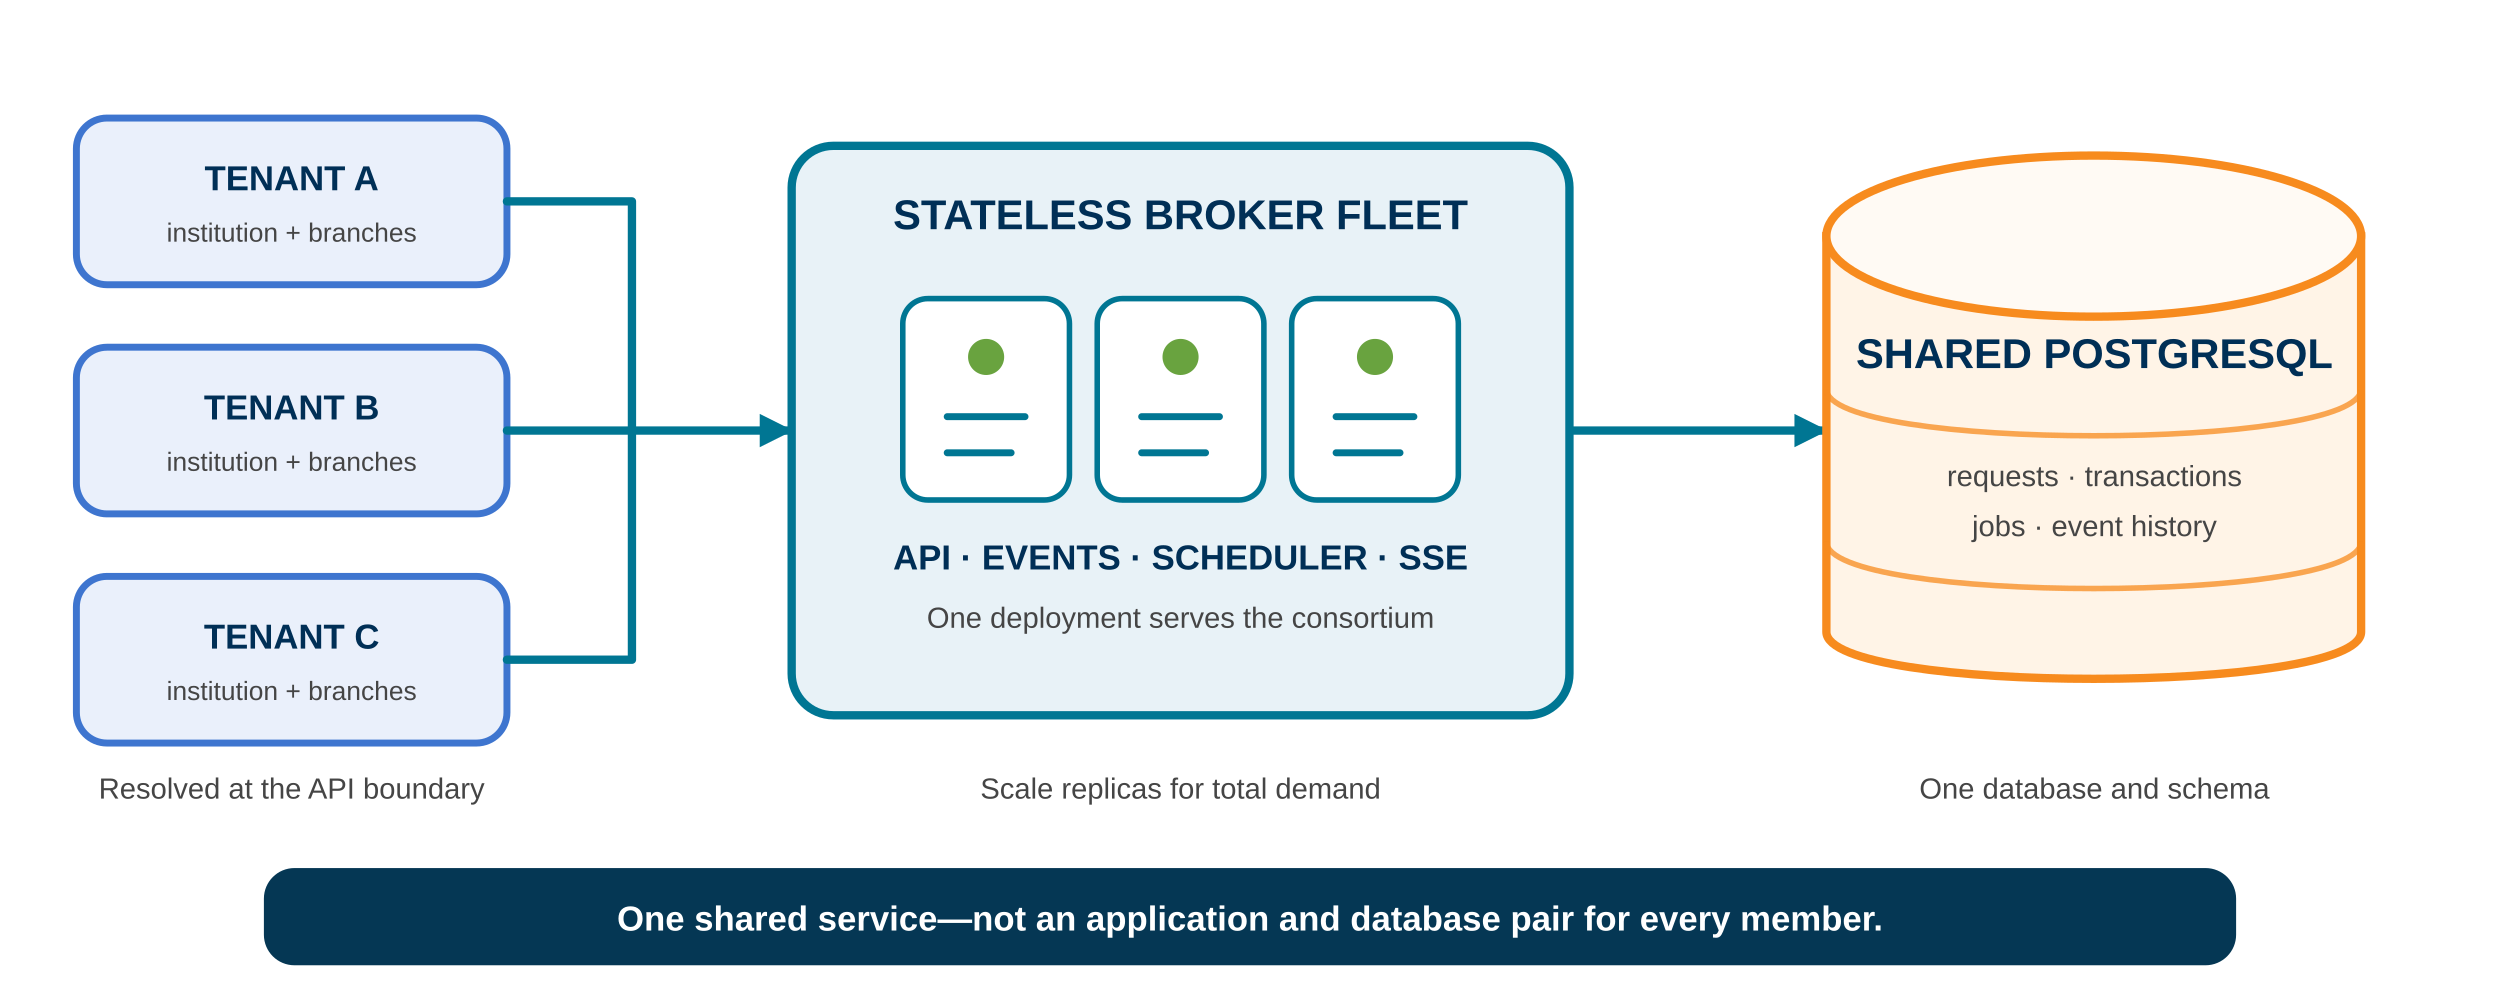
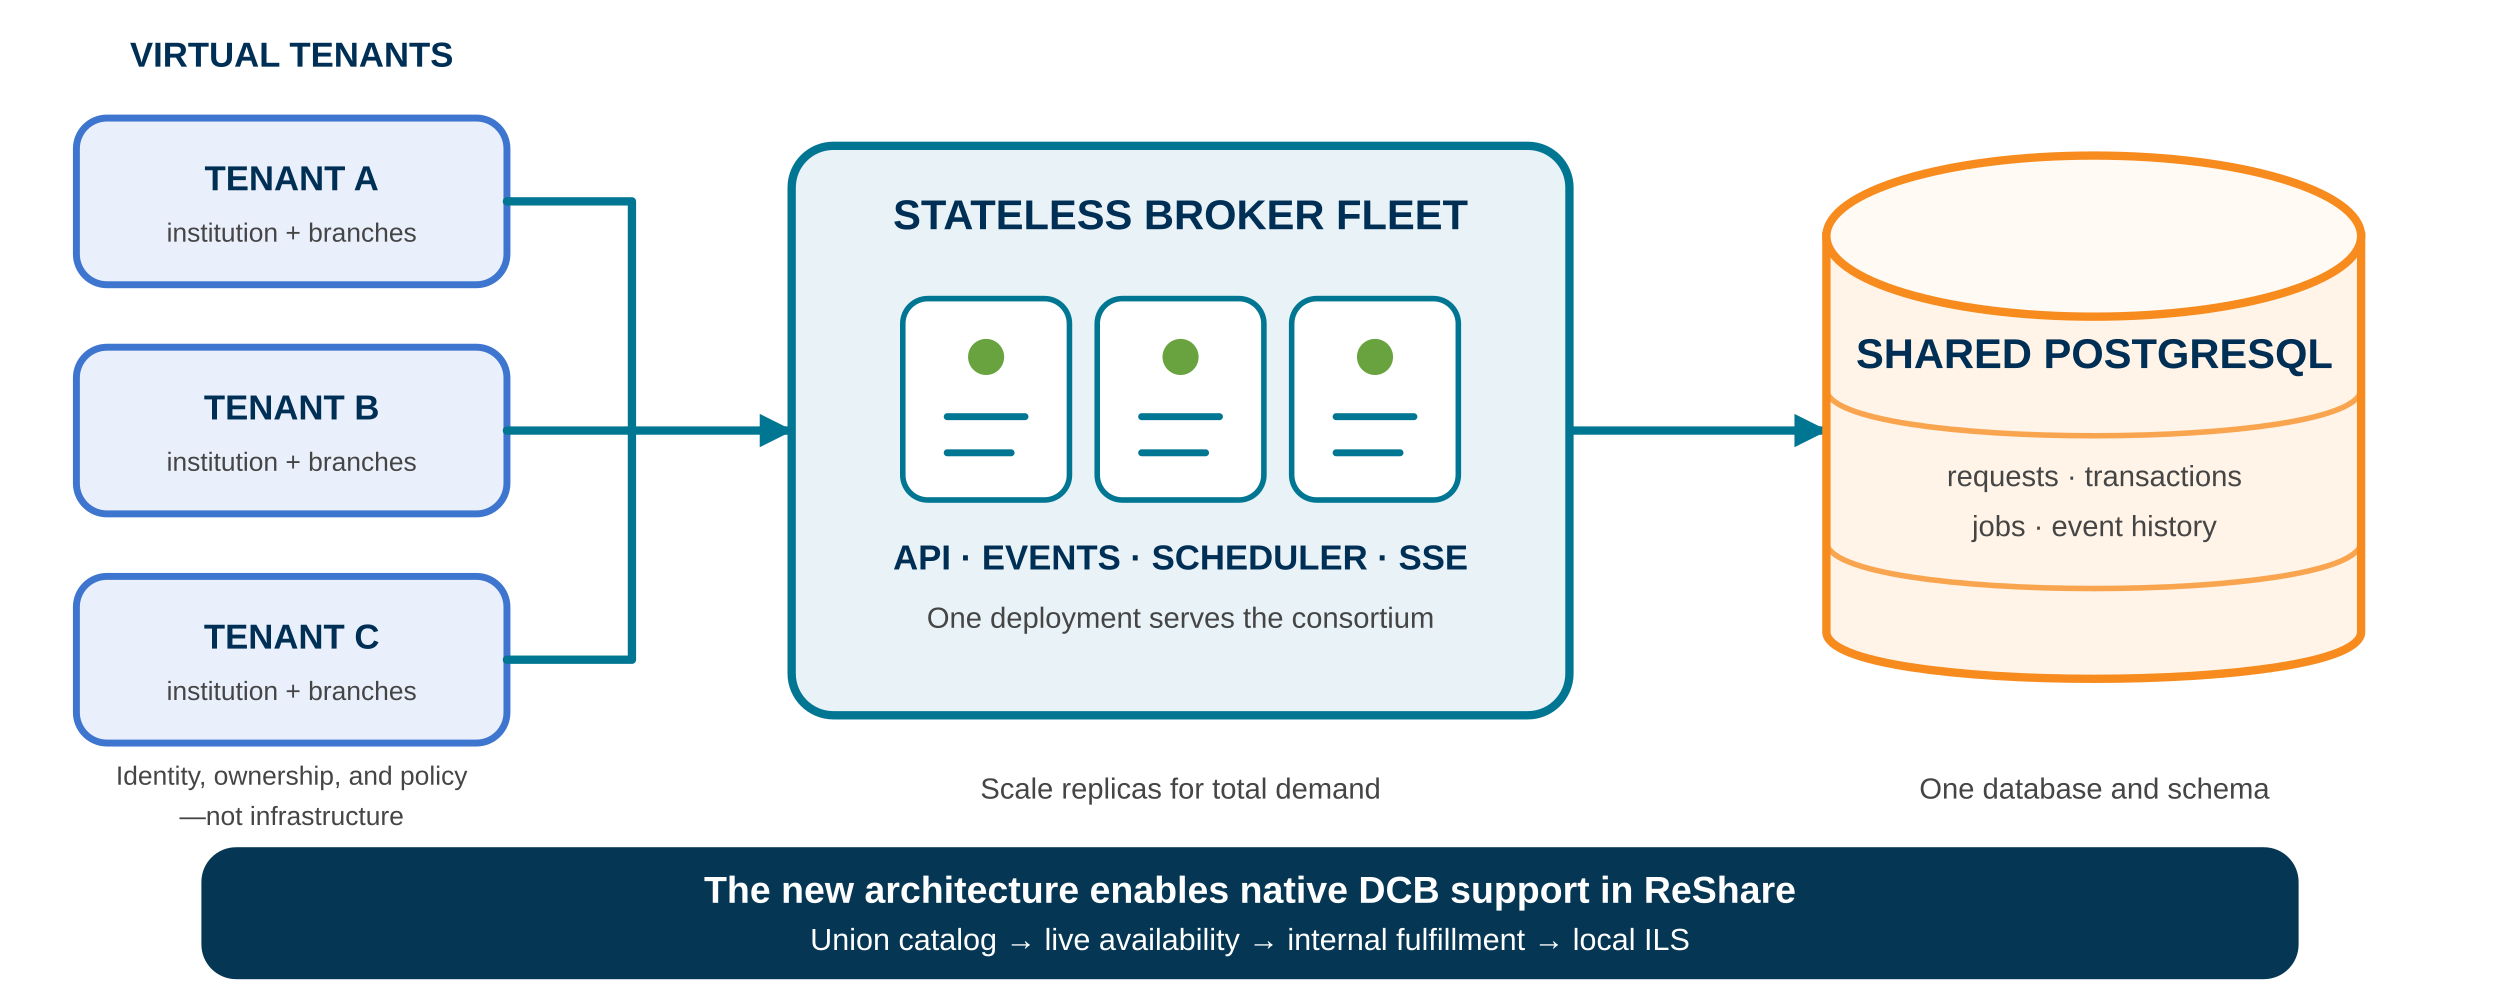
<svg xmlns="http://www.w3.org/2000/svg" width="1800" height="720" viewBox="0 0 1800 720">
  <defs>
    <marker id="arrow" markerWidth="24" markerHeight="24" refX="23" refY="12" orient="auto" markerUnits="userSpaceOnUse">
      <path d="M0,0 L24,12 L0,24 Z" fill="#007693" />
    </marker>
    <style>
      .head { font: 700 30px Arial, sans-serif; fill: #002f56; }
      .label { font: 700 25px Arial, sans-serif; fill: #002f56; }
      .body { font: 21px Arial, sans-serif; fill: #454545; }
      .small { font: 19px Arial, sans-serif; fill: #454545; }
-       .footer { font: 700 25px Arial, sans-serif; fill: #ffffff; }
+       .footer { font: 700 27px Arial, sans-serif; fill: #ffffff; }
+       .footer-detail { font: 22px Arial, sans-serif; fill: #ffffff; }
    </style>
  </defs>
  <rect width="1800" height="720" fill="#ffffff" />
  <g>
+     <text x="210" y="48" text-anchor="middle" class="label">VIRTUAL TENANTS</text>
    <rect x="55" y="85" width="310" height="120" rx="22" fill="#eaf0fb" stroke="#3e75cf" stroke-width="5" />
    <text x="210" y="137" text-anchor="middle" class="label">TENANT A</text>
    <text x="210" y="174" text-anchor="middle" class="small">institution + branches</text>
    <rect x="55" y="250" width="310" height="120" rx="22" fill="#eaf0fb" stroke="#3e75cf" stroke-width="5" />
    <text x="210" y="302" text-anchor="middle" class="label">TENANT B</text>
    <text x="210" y="339" text-anchor="middle" class="small">institution + branches</text>
    <rect x="55" y="415" width="310" height="120" rx="22" fill="#eaf0fb" stroke="#3e75cf" stroke-width="5" />
    <text x="210" y="467" text-anchor="middle" class="label">TENANT C</text>
    <text x="210" y="504" text-anchor="middle" class="small">institution + branches</text>
    <path d="M365 145 H455 V310 M365 310 H455 M365 475 H455 V310" fill="none" stroke="#007693" stroke-width="6" stroke-linecap="round" stroke-linejoin="round" />
    <line x1="455" y1="310" x2="570" y2="310" stroke="#007693" stroke-width="6" marker-end="url(#arrow)" />
-     <text x="210" y="575" text-anchor="middle" class="body">Resolved at the API boundary</text>
+     <text x="210" y="565" text-anchor="middle" class="small">Identity, ownership, and policy</text>
+     <text x="210" y="594" text-anchor="middle" class="small">—not infrastructure</text>
  </g>
  <g>
    <rect x="570" y="105" width="560" height="410" rx="30" fill="#e8f2f7" stroke="#007693" stroke-width="6" />
    <text x="850" y="165" text-anchor="middle" class="head">STATELESS BROKER FLEET</text>
    <rect x="650" y="215" width="120" height="145" rx="18" fill="#ffffff" stroke="#007693" stroke-width="4" />
    <rect x="790" y="215" width="120" height="145" rx="18" fill="#ffffff" stroke="#007693" stroke-width="4" />
    <rect x="930" y="215" width="120" height="145" rx="18" fill="#ffffff" stroke="#007693" stroke-width="4" />
    <circle cx="710" cy="257" r="13" fill="#69a33f" />
    <circle cx="850" cy="257" r="13" fill="#69a33f" />
    <circle cx="990" cy="257" r="13" fill="#69a33f" />
    <path d="M682 300 H738 M682 326 H728 M822 300 H878 M822 326 H868 M962 300 H1018 M962 326 H1008" stroke="#007693" stroke-width="5" stroke-linecap="round" />
    <text x="850" y="410" text-anchor="middle" class="label">API · EVENTS · SCHEDULER · SSE</text>
    <text x="850" y="452" text-anchor="middle" class="body">One deployment serves the consortium</text>
    <text x="850" y="575" text-anchor="middle" class="body">Scale replicas for total demand</text>
  </g>
  <line x1="1130" y1="310" x2="1315" y2="310" stroke="#007693" stroke-width="6" marker-end="url(#arrow)" />
  <g>
    <path d="M1315 170 H1700 V455 C1700 500 1315 500 1315 455 Z" fill="#fff4e7" stroke="#f78b1e" stroke-width="6" />
    <ellipse cx="1507.5" cy="170" rx="192.5" ry="58" fill="#fffaf4" stroke="#f78b1e" stroke-width="6" />
    <path d="M1315 280 C1315 325 1700 325 1700 280 M1315 390 C1315 435 1700 435 1700 390" fill="none" stroke="#f78b1e" stroke-width="4" opacity="0.75" />
    <text x="1508" y="265" text-anchor="middle" class="head">SHARED POSTGRESQL</text>
    <text x="1508" y="350" text-anchor="middle" class="body">requests · transactions</text>
    <text x="1508" y="386" text-anchor="middle" class="body">jobs · event history</text>
    <text x="1508" y="575" text-anchor="middle" class="body">One database and schema</text>
  </g>
-   <rect x="190" y="625" width="1420" height="70" rx="22" fill="#053754" />
-   <text x="900" y="670" text-anchor="middle" class="footer">One shared service—not an application and database pair for every member.</text>
+   <rect x="145" y="610" width="1510" height="95" rx="25" fill="#053754" />
+   <text x="900" y="650" text-anchor="middle" class="footer">The new architecture enables native DCB support in ReShare</text>
+   <text x="900" y="684" text-anchor="middle" class="footer-detail">Union catalog → live availability → internal fulfillment → local ILS</text>
</svg>
